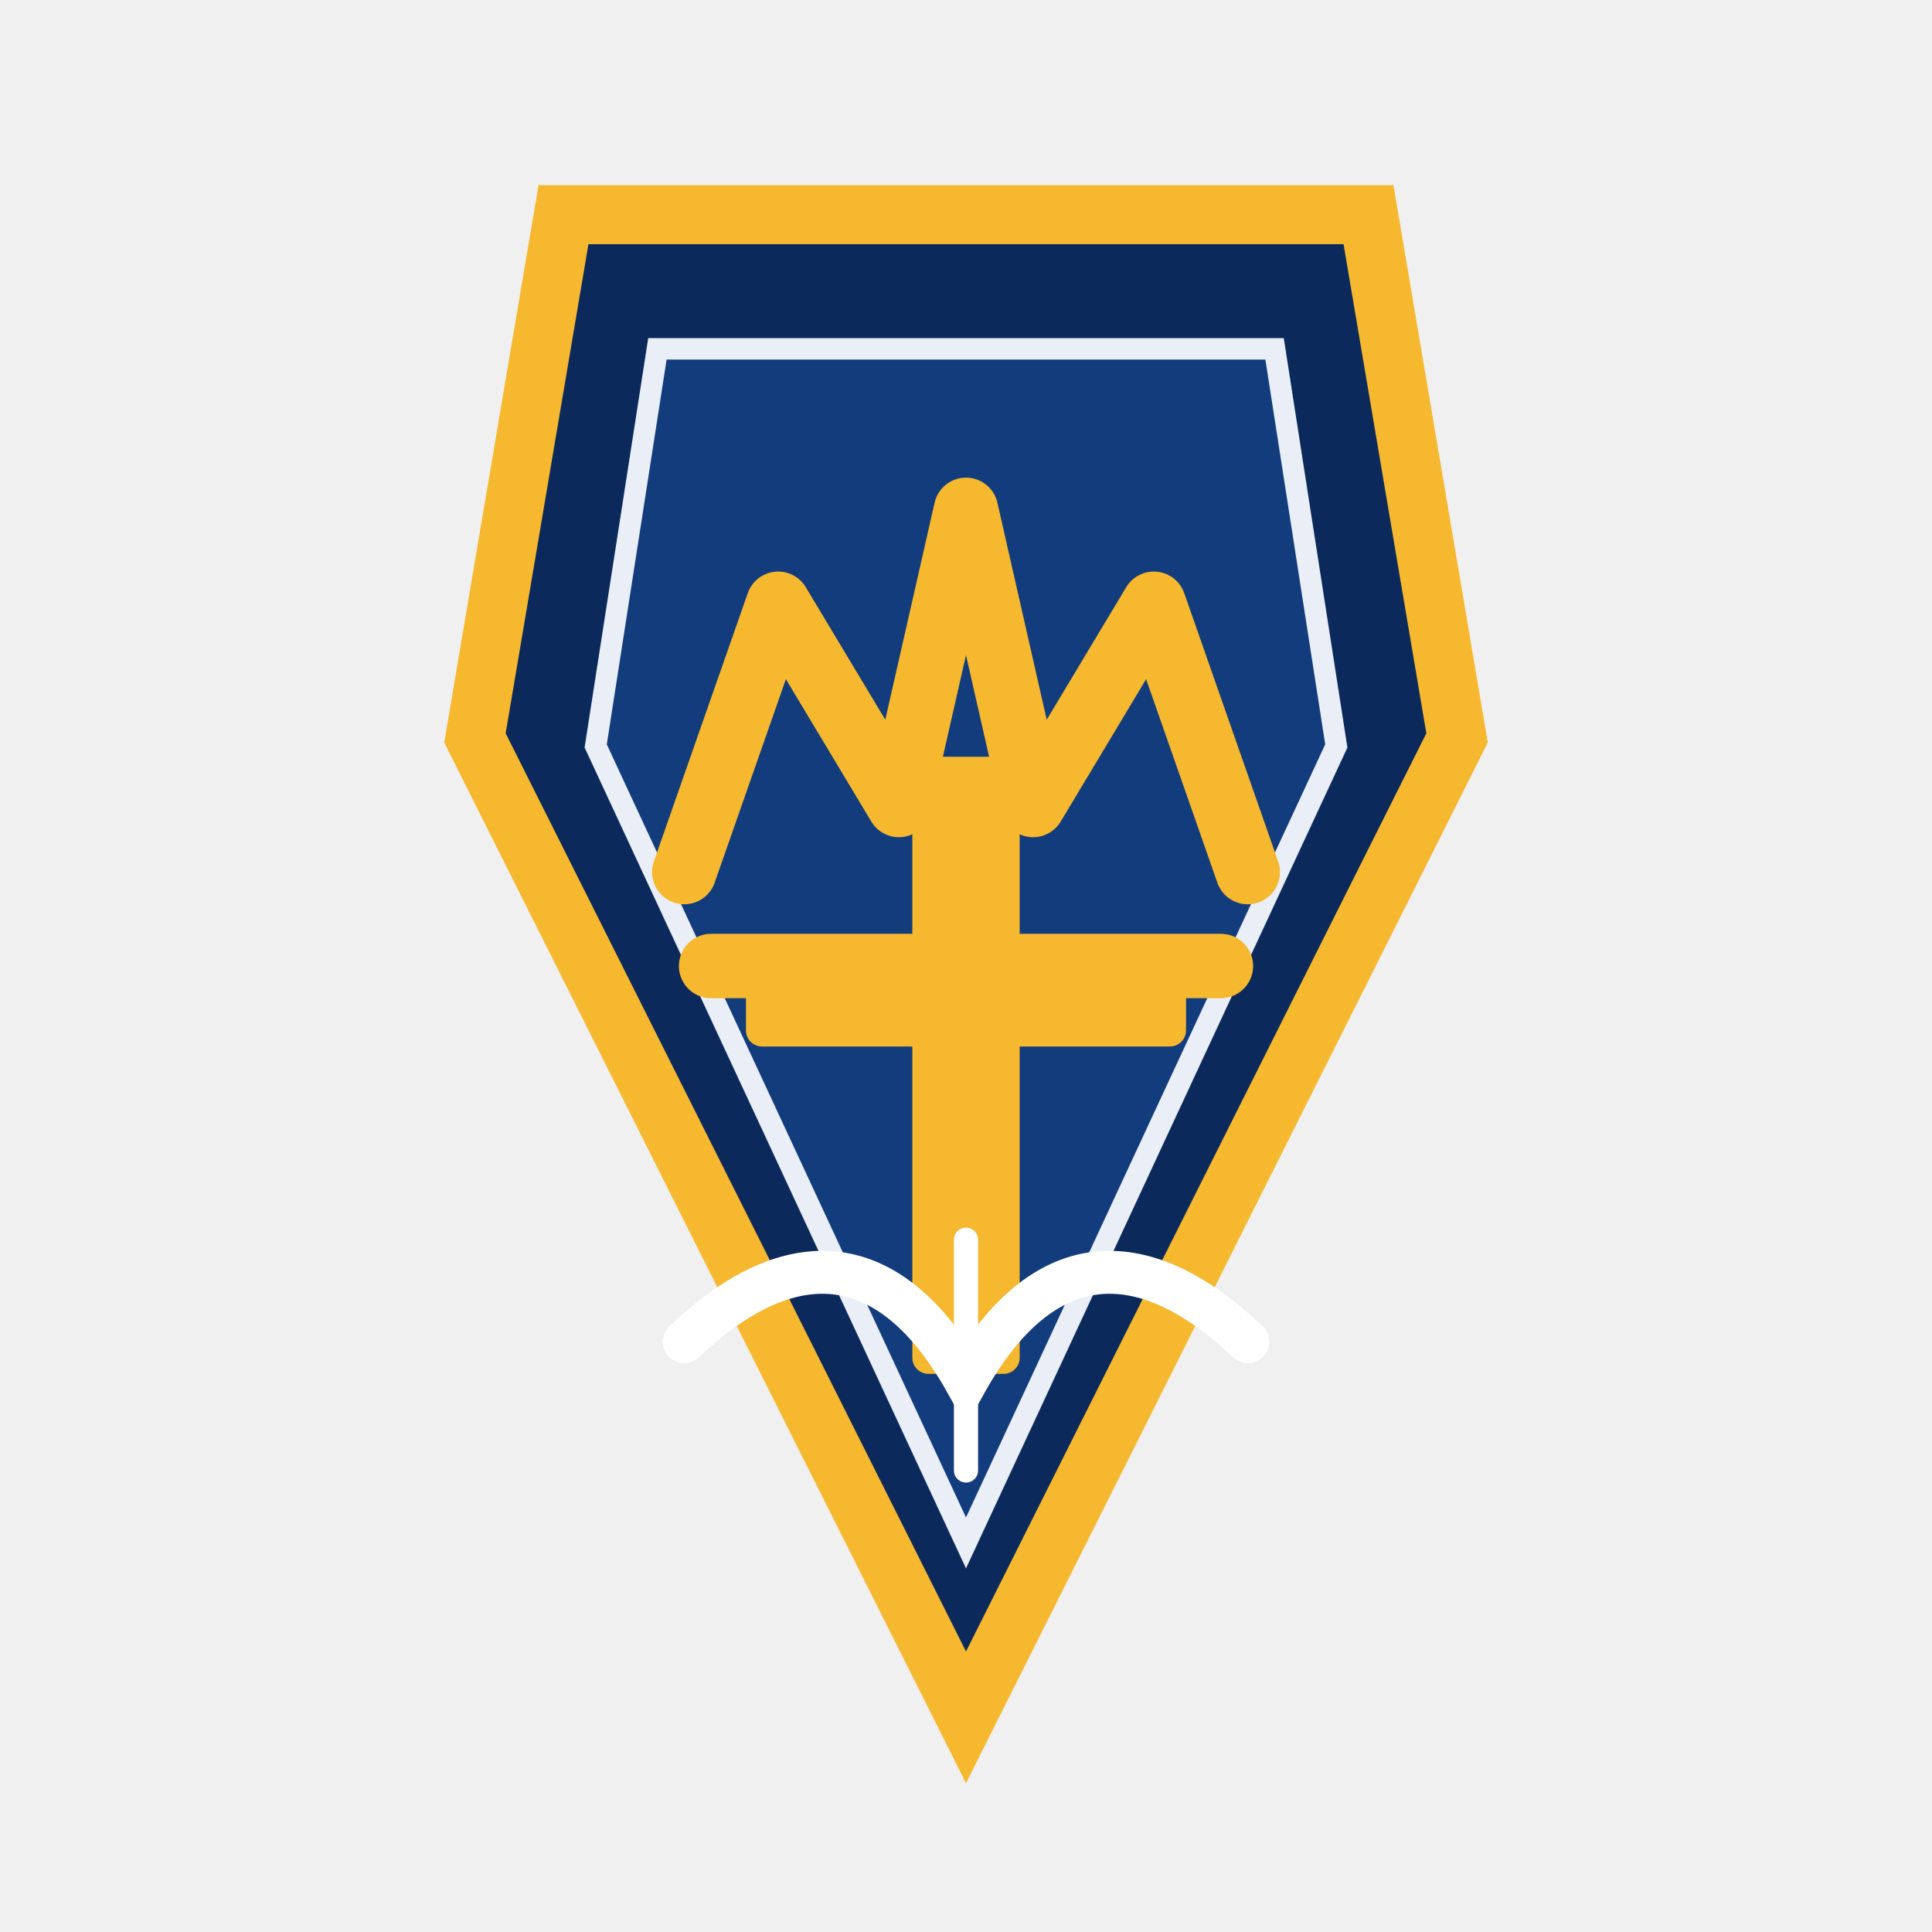
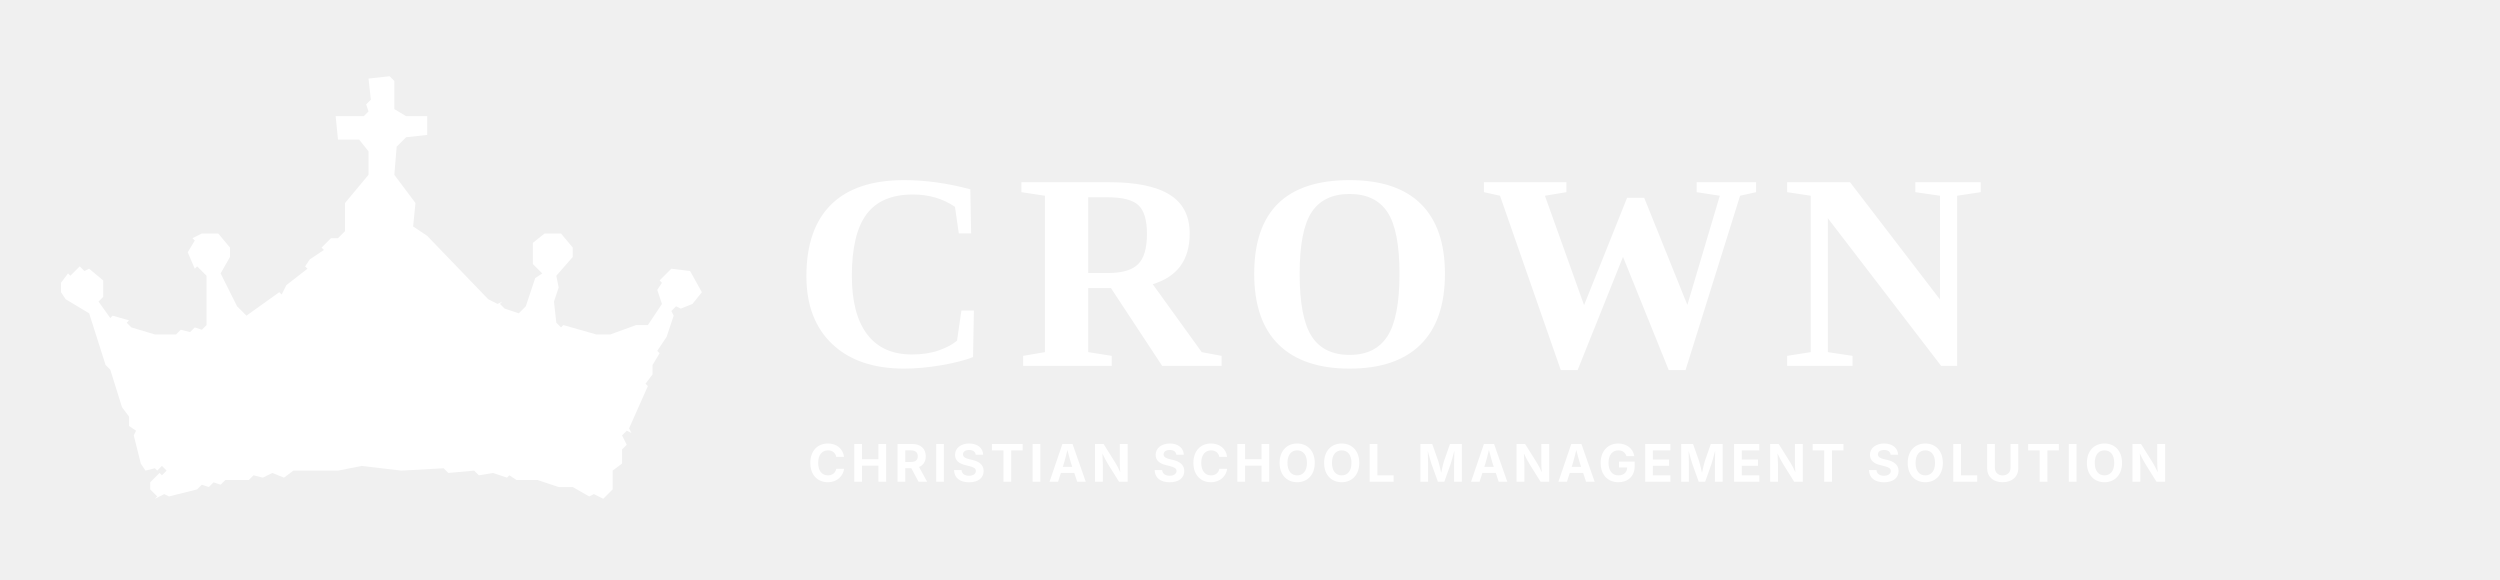
- <svg xmlns="http://www.w3.org/2000/svg" width="720" height="720" viewBox="0 0 720 720" fill="none">
-   <path d="M210 80H510L543 275L360 640L177 275L210 80Z" fill="#0B2A5B" stroke="#F5B82E" stroke-width="22" />
-   <path d="M245 130H475L498 278L360 575L222 278L245 130Z" fill="#123C7C" stroke="#E9EEF7" stroke-width="8" />
-   <path d="M255 325L290 225L335 300L360 190L385 300L430 225L465 325" stroke="#F5B82E" stroke-width="24" stroke-linecap="round" stroke-linejoin="round" />
-   <path d="M265 360H455" stroke="#F5B82E" stroke-width="24" stroke-linecap="round" />
-   <rect x="340" y="282" width="40" height="230" rx="6" fill="#F5B82E" />
-   <rect x="278" y="350" width="164" height="40" rx="6" fill="#F5B82E" />
-   <path d="M255 500C295 462 332 465 360 515C388 465 425 462 465 500" stroke="white" stroke-width="16" stroke-linecap="round" />
-   <path d="M360 462V548" stroke="white" stroke-width="9" stroke-linecap="round" />
+ <svg xmlns="http://www.w3.org/2000/svg" width="820" height="190" viewBox="0 0 820 190" role="img" aria-labelledby="title desc">
+   <g transform="translate(20 25) scale(0.77)">
+     <path fill="#FFFFFF" fill-rule="evenodd" d="M0,88L0,92L2,95L12,101L19,123L21,125L26,141L29,145L29,149L32,151L31,153L34,165L36,168L40,167L42,169L38,173L38,176L41,179L40,180L44,178L46,179L58,176L60,174L63,175L65,173L68,174L70,172L80,172L82,170L86,171L90,169L95,171L99,168L118,168L128,166L145,168L163,167L165,169L176,168L178,170L184,169L190,171L191,170L194,172L203,172L212,175L218,175L225,179L227,178L231,180L235,176L235,168L239,165L239,159L241,157L239,153L241,151L243,152L242,150L250,132L249,131L252,127L252,123L255,118L254,117L258,111L261,102L260,100L262,98L264,99L269,97L273,92L268,83L260,82L255,87L256,88L254,91L256,97L250,106L245,106L234,110L228,110L214,106L213,107L211,105L210,96L212,90L211,85L218,77L218,73L213,67L206,67L201,71L201,80L205,84L202,86L198,98L195,101L189,99L187,97L188,96L186,97L182,95L156,68L150,64L151,54L142,42L143,30L147,26L156,25L156,17L147,17L142,14L142,2L140,0L131,1L132,10L130,12L131,15L129,17L117,17L118,27L127,27L131,32L131,42L121,54L121,66L118,69L115,69L111,73L112,74L106,78L104,81L105,82L96,89L94,93L93,92L79,102L75,98L68,84L72,77L72,73L67,67L60,67L56,69L57,70L54,75L57,82L58,81L62,85L62,106L60,108L57,107L55,109L51,108L49,110L40,110L30,107L28,105L29,104L22,102L21,103L16,96L18,94L18,87L12,82L10,83L8,81L4,85L3,84ZM43,166L45,168L43,170L41,168Z" />
+   </g>
+   <text x="260" y="120" font-family="Georgia,Times New Roman,serif" font-size="92" font-weight="700" letter-spacing="7" fill="#FFFFFF">CROWN</text>
+   <text x="265" y="158" font-family="Inter,Arial,sans-serif" font-size="17" font-weight="700" letter-spacing="1.5" fill="#FFFFFF">CHRISTIAN SCHOOL MANAGEMENT SOLUTION</text>
</svg>
